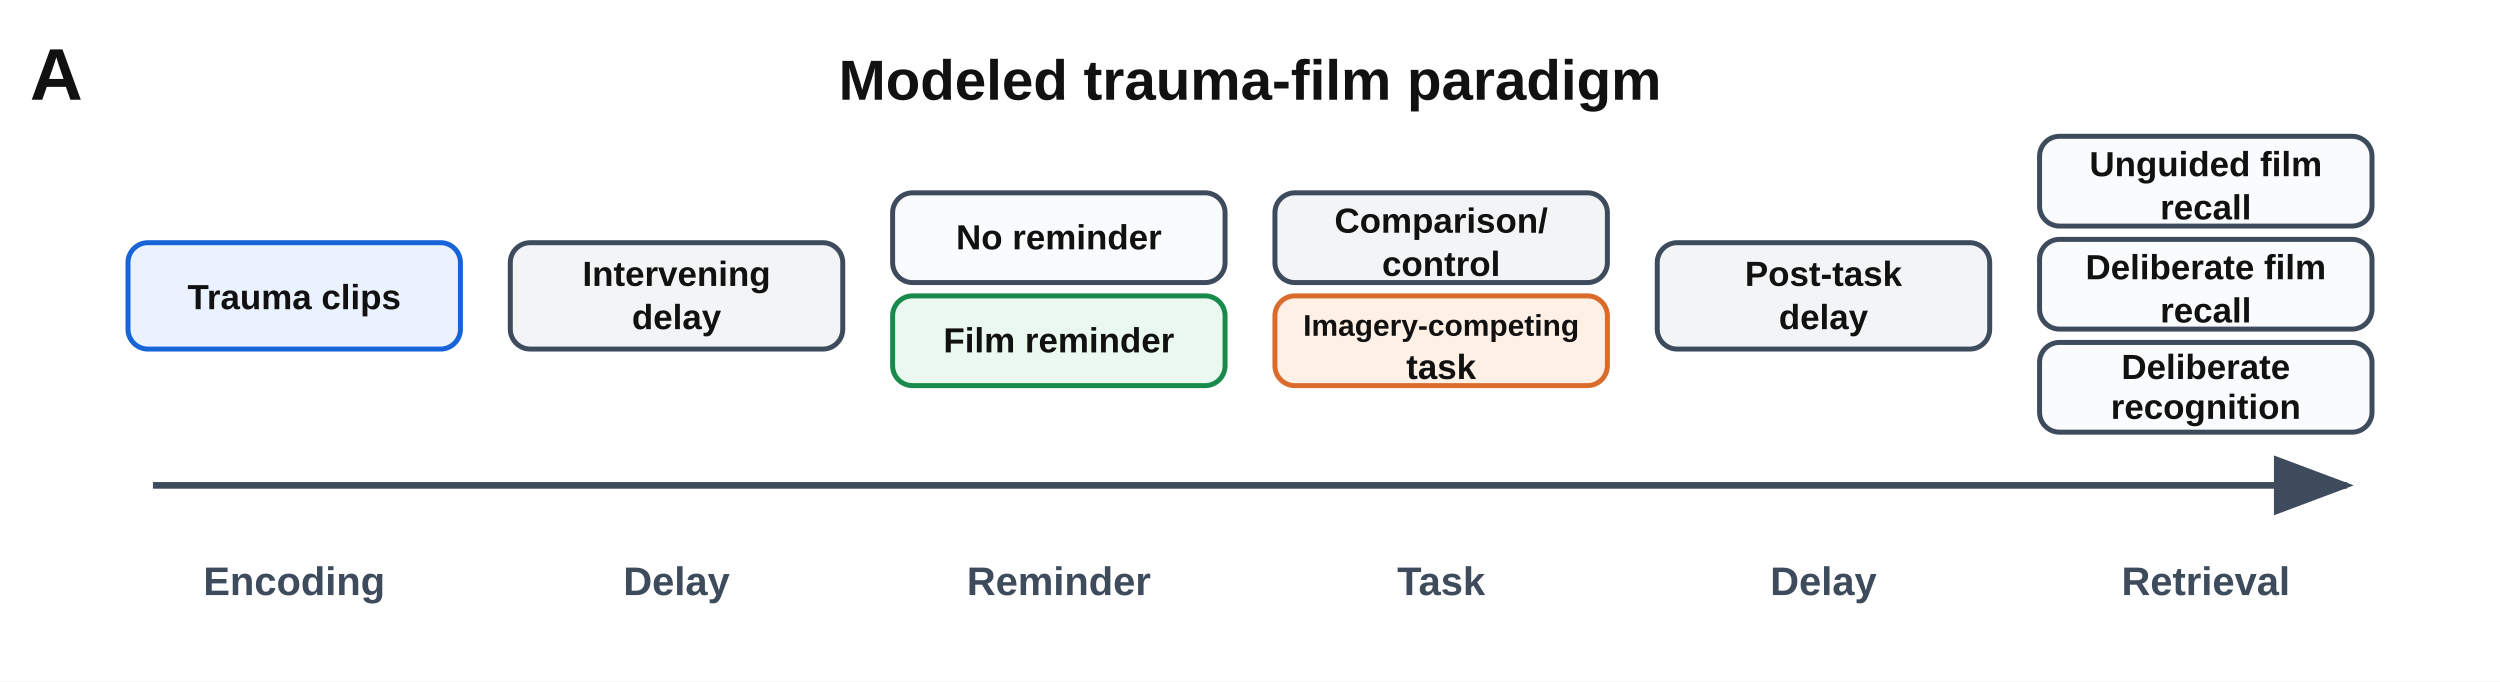
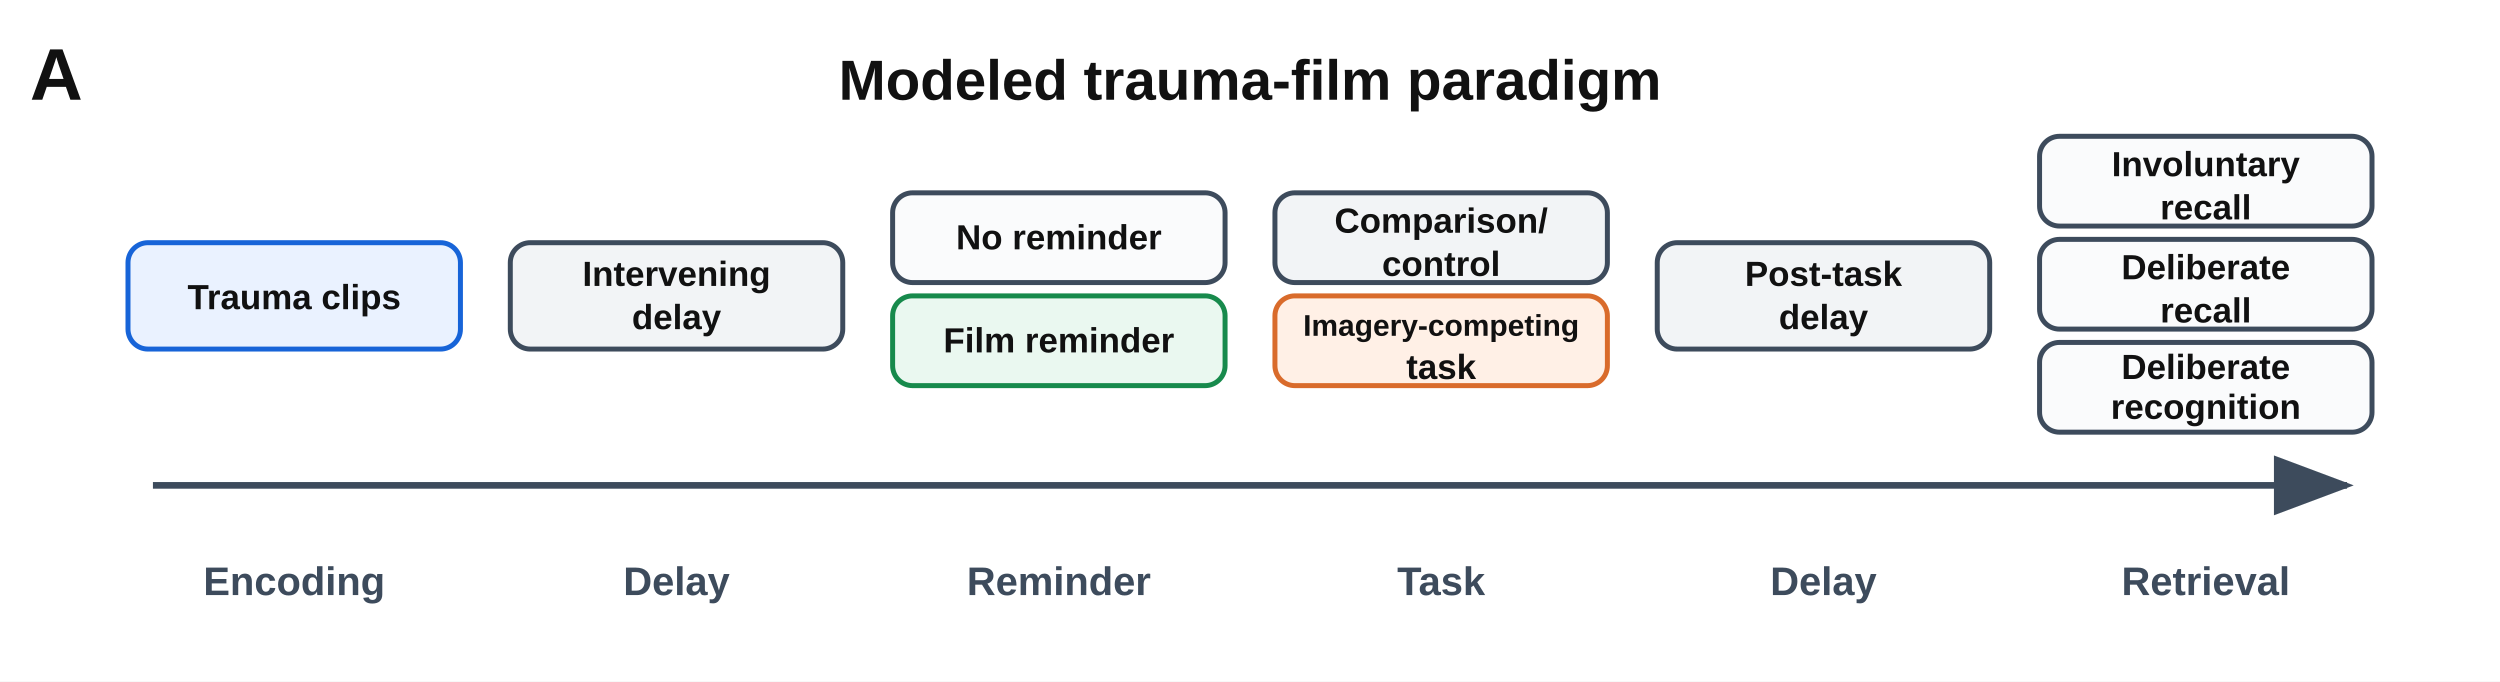
<svg xmlns="http://www.w3.org/2000/svg" viewBox="0 0 1504 410" width="1504" height="410" font-family="Arial, Helvetica, sans-serif">
  <defs>
    <marker id="arrow" markerWidth="12" markerHeight="9" refX="11" refY="4.5" orient="auto">
      <path d="M0,0 L12,4.5 L0,9 Z" fill="#3D4B5C" />
    </marker>
  </defs>
  <rect x="0" y="0" width="1504" height="410" fill="white" />
  <text x="18" y="60" font-size="44" font-weight="700" fill="#111111" text-anchor="start">A</text>
  <text x="752" y="60" font-size="34" font-weight="700" fill="#111111" text-anchor="middle">Modeled trauma-film paradigm</text>
  <line x1="92" y1="292" x2="1412" y2="292" stroke="#3D4B5C" stroke-width="4" marker-end="url(#arrow)" />
  <rect x="77" y="146" width="200" height="64" rx="12" fill="#EAF2FF" stroke="#1764D8" stroke-width="3" />
  <text x="177" y="186" font-size="21" font-weight="700" fill="#111111" text-anchor="middle">Trauma clips</text>
  <rect x="307" y="146" width="200" height="64" rx="12" fill="#F2F4F6" stroke="#3D4B5C" stroke-width="3" />
  <text x="407" y="172" font-size="21" font-weight="700" fill="#111111" text-anchor="middle">Intervening</text>
  <text x="407" y="198" font-size="21" font-weight="700" fill="#111111" text-anchor="middle">delay</text>
  <rect x="537" y="116" width="200" height="54" rx="12" fill="#FAFBFC" stroke="#3D4B5C" stroke-width="3" />
  <text x="637" y="150" font-size="21" font-weight="700" fill="#111111" text-anchor="middle">No reminder</text>
  <rect x="537" y="178" width="200" height="54" rx="12" fill="#EAF8F0" stroke="#178A4C" stroke-width="3" />
  <text x="637" y="212" font-size="21" font-weight="700" fill="#111111" text-anchor="middle">Film reminder</text>
  <rect x="767" y="116" width="200" height="54" rx="12" fill="#F2F4F6" stroke="#3D4B5C" stroke-width="3" />
  <text x="867" y="140" font-size="21" font-weight="700" fill="#111111" text-anchor="middle">Comparison/</text>
  <text x="867" y="166" font-size="21" font-weight="700" fill="#111111" text-anchor="middle">control</text>
  <rect x="767" y="178" width="200" height="54" rx="12" fill="#FFF0E6" stroke="#D96B2B" stroke-width="3" />
  <text x="867" y="202" font-size="18" font-weight="700" fill="#111111" text-anchor="middle">Imagery-competing</text>
  <text x="867" y="228" font-size="21" font-weight="700" fill="#111111" text-anchor="middle">task</text>
  <rect x="997" y="146" width="200" height="64" rx="12" fill="#F2F4F6" stroke="#3D4B5C" stroke-width="3" />
  <text x="1097" y="172" font-size="21" font-weight="700" fill="#111111" text-anchor="middle">Post-task</text>
  <text x="1097" y="198" font-size="21" font-weight="700" fill="#111111" text-anchor="middle">delay</text>
  <rect x="1227" y="82" width="200" height="54" rx="12" fill="#FAFBFC" stroke="#3D4B5C" stroke-width="3" />
-   <text x="1327" y="106" font-size="21" font-weight="700" fill="#111111" text-anchor="middle">Unguided film</text>
+   <text x="1327" y="106" font-size="21" font-weight="700" fill="#111111" text-anchor="middle">Involuntary</text>
  <text x="1327" y="132" font-size="21" font-weight="700" fill="#111111" text-anchor="middle">recall</text>
  <rect x="1227" y="144" width="200" height="54" rx="12" fill="#FAFBFC" stroke="#3D4B5C" stroke-width="3" />
-   <text x="1327" y="168" font-size="21" font-weight="700" fill="#111111" text-anchor="middle">Deliberate film</text>
+   <text x="1327" y="168" font-size="21" font-weight="700" fill="#111111" text-anchor="middle">Deliberate</text>
  <text x="1327" y="194" font-size="21" font-weight="700" fill="#111111" text-anchor="middle">recall</text>
  <rect x="1227" y="206" width="200" height="54" rx="12" fill="#FAFBFC" stroke="#3D4B5C" stroke-width="3" />
  <text x="1327" y="228" font-size="21" font-weight="700" fill="#111111" text-anchor="middle">Deliberate</text>
  <text x="1327" y="252" font-size="21" font-weight="700" fill="#111111" text-anchor="middle">recognition</text>
  <text x="177" y="358" font-size="24" font-weight="700" fill="#3D4B5C" text-anchor="middle">Encoding</text>
  <text x="407" y="358" font-size="24" font-weight="700" fill="#3D4B5C" text-anchor="middle">Delay</text>
  <text x="637" y="358" font-size="24" font-weight="700" fill="#3D4B5C" text-anchor="middle">Reminder</text>
  <text x="867" y="358" font-size="24" font-weight="700" fill="#3D4B5C" text-anchor="middle">Task</text>
  <text x="1097" y="358" font-size="24" font-weight="700" fill="#3D4B5C" text-anchor="middle">Delay</text>
  <text x="1327" y="358" font-size="24" font-weight="700" fill="#3D4B5C" text-anchor="middle">Retrieval</text>
</svg>
